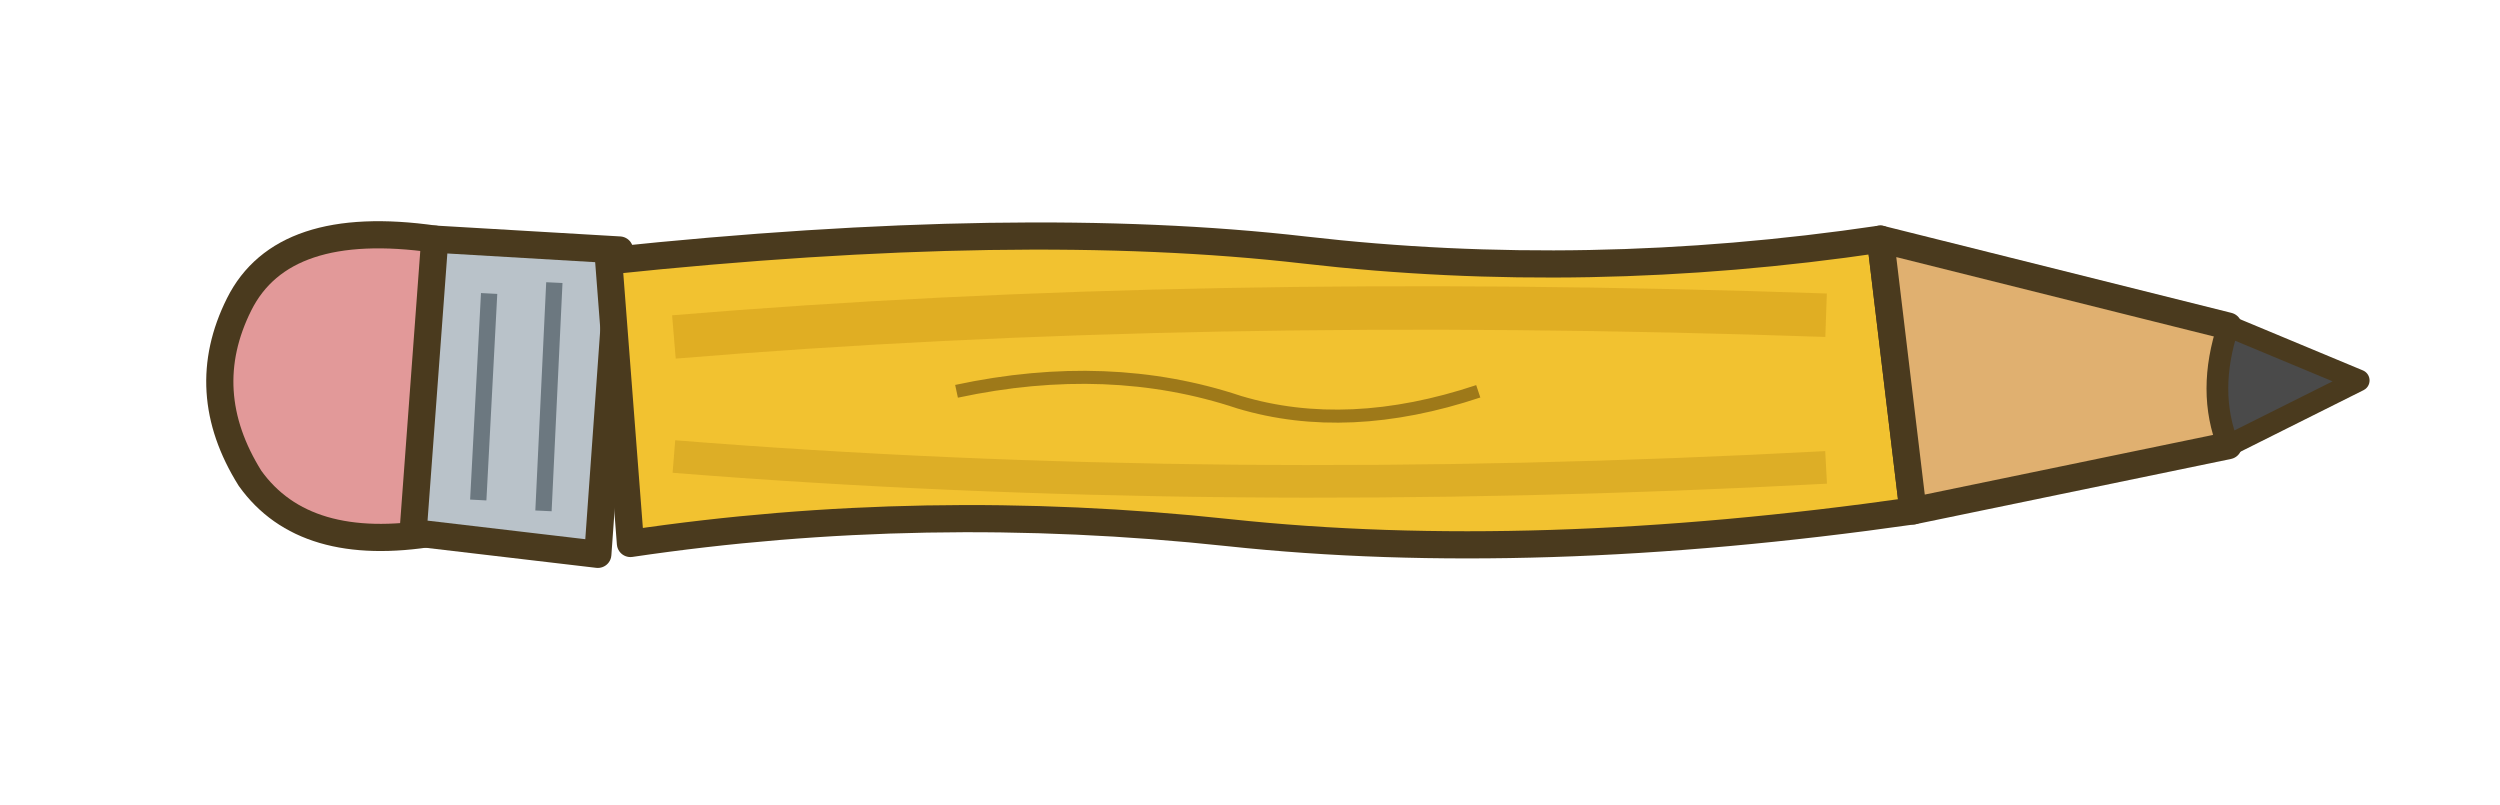
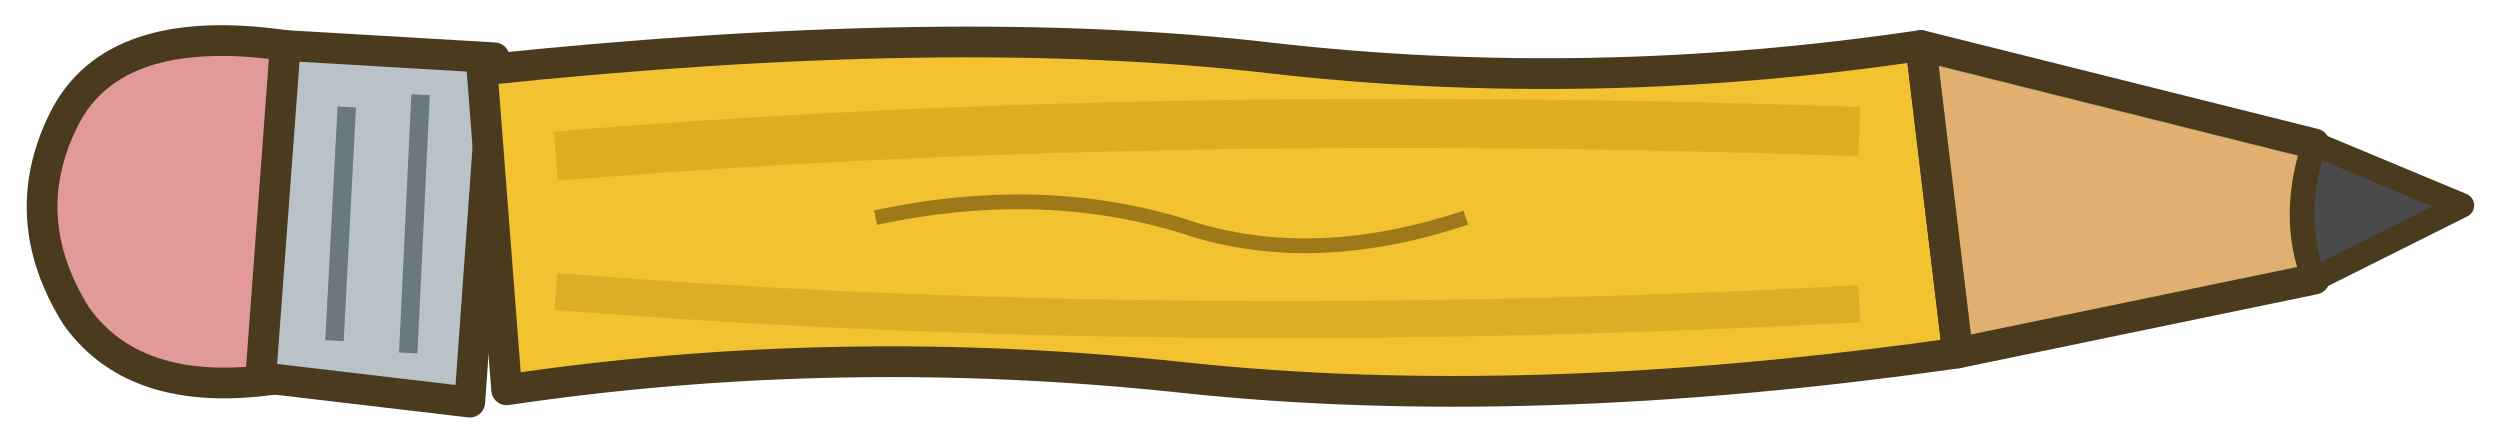
- <svg xmlns="http://www.w3.org/2000/svg" viewBox="0 0 230 74" role="img" aria-label="pencil stub">
+ <svg xmlns="http://www.w3.org/2000/svg" viewBox="16.8 18.3 203.3 35.8" role="img" aria-label="pencil stub">
  <g stroke="#4a3a1e" stroke-width="2.5" stroke-linejoin="round" stroke-linecap="round">
    <path d="M40 22 Q26 20 22 28 Q18 36 23 44 Q28 51 40 49 Z" fill="#e29999" />
    <path d="M40 22 L57 23 L55 51 L38 49 Z" fill="#b9c2c9" />
    <path d="M56 24 Q94 20 120 23 Q146 26 173 22 L176 47 Q141 52 113 49 Q85 46 58 50 Z" fill="#f2c230" />
    <path d="M173 22 L205 30 Q207 36 205 41 L176 47 Z" fill="#e0b070" />
    <path d="M205 30 L217 35 L205 41 Q203 36 205 30 Z" fill="#4a4a4a" stroke-width="2" />
  </g>
  <path d="M45 27 L44 46" stroke="#6c7880" stroke-width="1.5" fill="none" />
  <path d="M51 26 L50 47" stroke="#6c7880" stroke-width="1.5" fill="none" />
  <path d="M62 31 Q110 27 168 29" stroke="#d9a51e" stroke-width="4" fill="none" opacity="0.7" />
  <path d="M62 42 Q112 46 168 43" stroke="#c8991b" stroke-width="3" fill="none" opacity="0.5" />
  <path d="M88 36 q14 -3 26 1 q10 3 22 -1" stroke="#7a5a10" stroke-width="1.2" fill="none" opacity="0.7" />
</svg>
